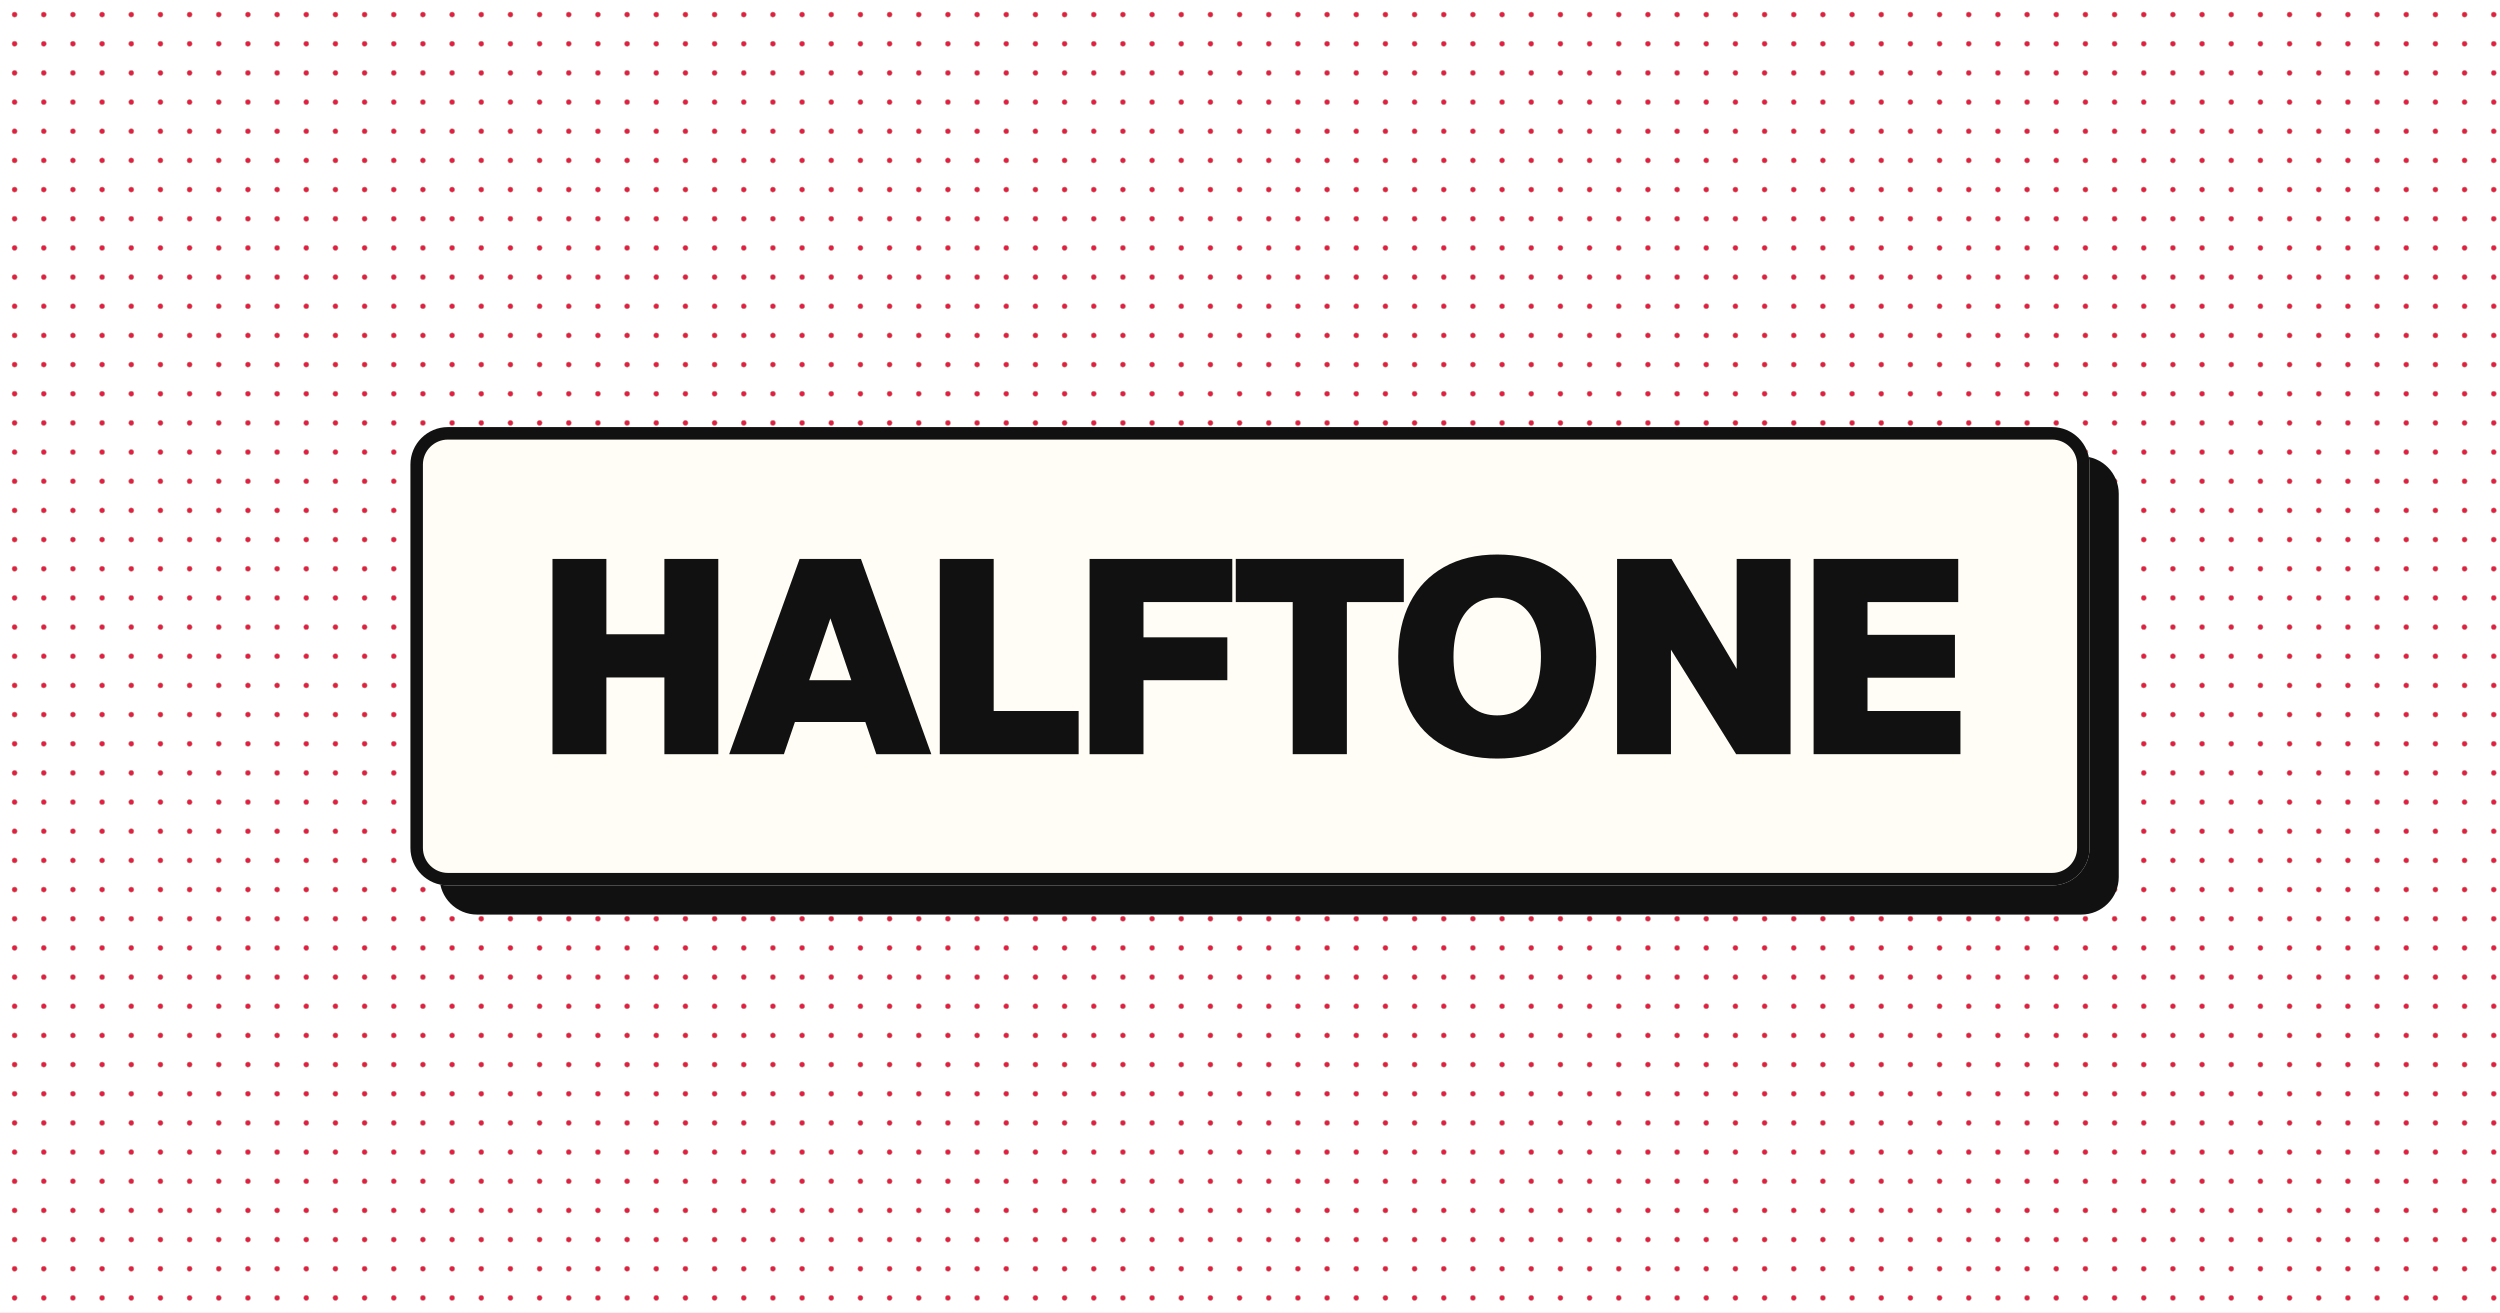
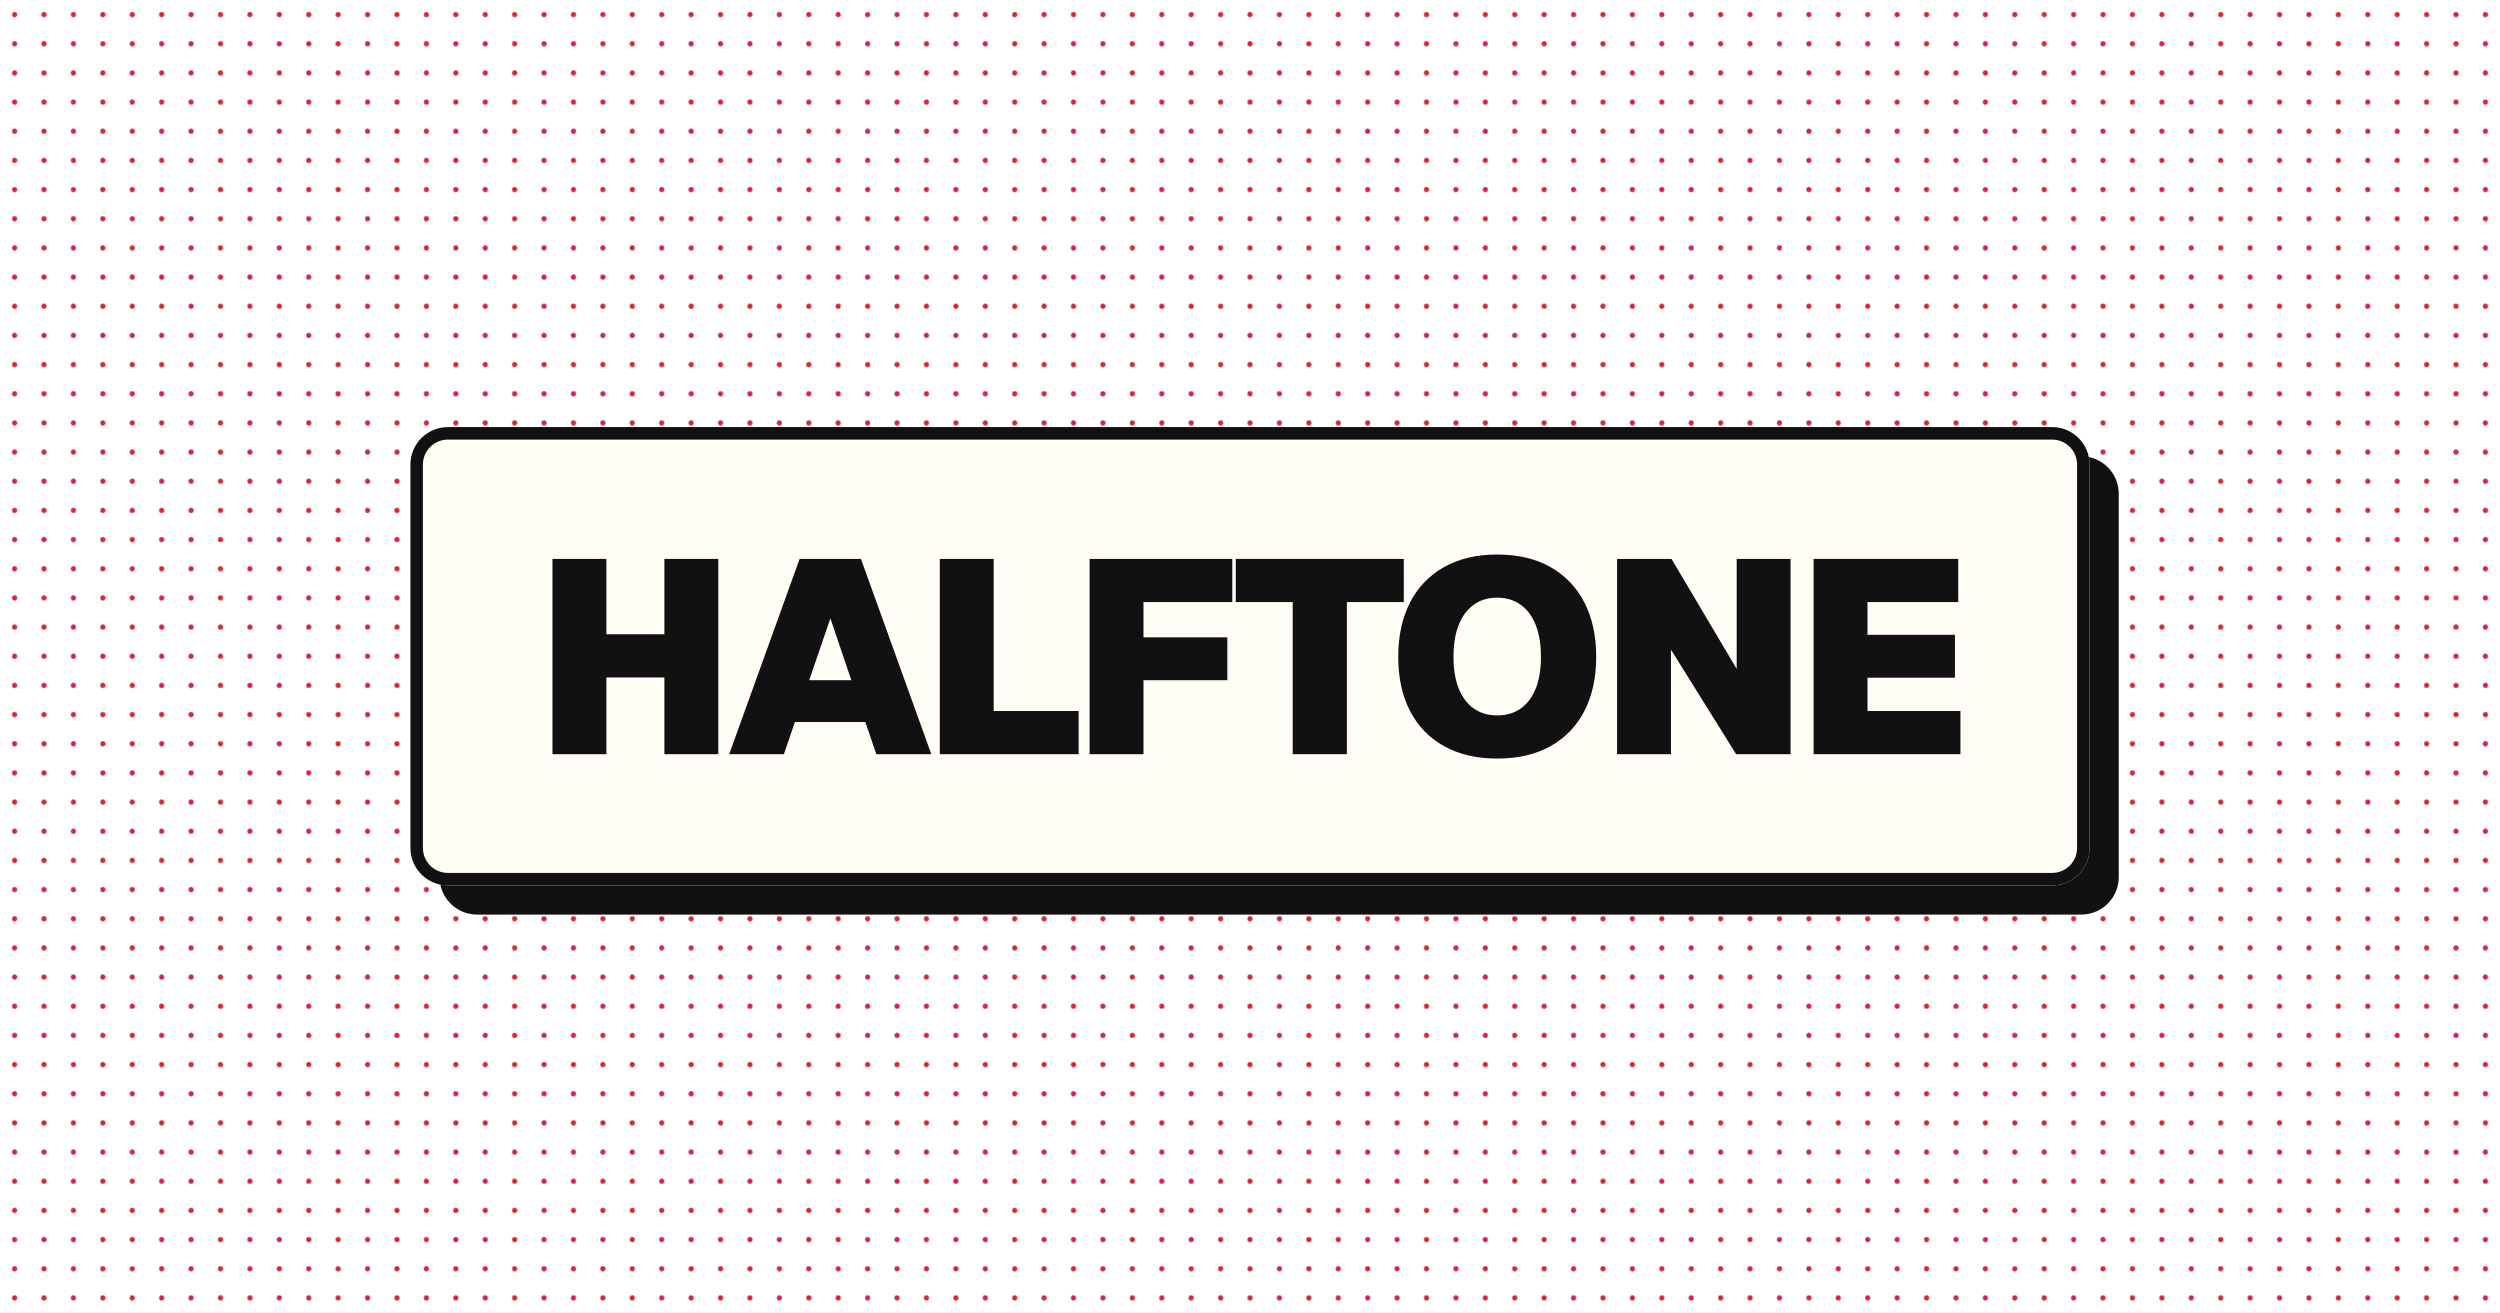
<svg xmlns="http://www.w3.org/2000/svg" width="1200" height="630" viewBox="0 0 1200 630">
  <g style="isolation:isolate">
    <rect x="0" y="0" width="1200" height="630" fill="#fff" />
    <filter id="ft0" x="-50%" y="-50%" width="200%" height="200%" color-interpolation-filters="sRGB">
      <feComponentTransfer in="SourceGraphic" result="f0">
        <feFuncR type="linear" slope="14" intercept="-6.5" />
        <feFuncG type="linear" slope="14" intercept="-6.5" />
        <feFuncB type="linear" slope="14" intercept="-6.5" />
      </feComponentTransfer>
    </filter>
    <g filter="url(#ft0)">
      <rect x="0" y="0" width="1200" height="630" fill="#000" fill-opacity="0" />
      <linearGradient id="lg1" gradientUnits="userSpaceOnUse" x1="-13.488" y1="28.926" x2="1213.488" y2="601.074">
        <stop offset="0" stop-color="#333" />
        <stop offset=".016" stop-color="#363636" />
        <stop offset=".032" stop-color="#393939" />
        <stop offset=".048" stop-color="#3d3d3d" />
        <stop offset=".063" stop-color="#404040" />
        <stop offset=".079" stop-color="#434343" />
        <stop offset=".095" stop-color="#464646" />
        <stop offset=".111" stop-color="#4a4a4a" />
        <stop offset=".127" stop-color="#4d4d4d" />
        <stop offset=".143" stop-color="#505050" />
        <stop offset=".159" stop-color="#535353" />
        <stop offset=".175" stop-color="#575757" />
        <stop offset=".19" stop-color="#5a5a5a" />
        <stop offset=".206" stop-color="#5d5d5d" />
        <stop offset=".222" stop-color="#606060" />
        <stop offset=".238" stop-color="#646464" />
        <stop offset=".254" stop-color="#676767" />
        <stop offset=".27" stop-color="#6a6a6a" />
        <stop offset=".286" stop-color="#6d6d6d" />
        <stop offset=".302" stop-color="#717171" />
        <stop offset=".317" stop-color="#747474" />
        <stop offset=".333" stop-color="#777" />
        <stop offset=".349" stop-color="#7a7a7a" />
        <stop offset=".365" stop-color="#7d7d7d" />
        <stop offset=".381" stop-color="#818181" />
        <stop offset=".397" stop-color="#848484" />
        <stop offset=".413" stop-color="#878787" />
        <stop offset=".429" stop-color="#8a8a8a" />
        <stop offset=".444" stop-color="#8e8e8e" />
        <stop offset=".46" stop-color="#919191" />
        <stop offset=".476" stop-color="#949494" />
        <stop offset=".492" stop-color="#979797" />
        <stop offset=".508" stop-color="#9b9b9b" />
        <stop offset=".524" stop-color="#9e9e9e" />
        <stop offset=".54" stop-color="#a1a1a1" />
        <stop offset=".556" stop-color="#a4a4a4" />
        <stop offset=".571" stop-color="#a8a8a8" />
        <stop offset=".587" stop-color="#ababab" />
        <stop offset=".603" stop-color="#aeaeae" />
        <stop offset=".619" stop-color="#b1b1b1" />
        <stop offset=".635" stop-color="#b5b5b5" />
        <stop offset=".651" stop-color="#b8b8b8" />
        <stop offset=".667" stop-color="#bbb" />
        <stop offset=".683" stop-color="#bebebe" />
        <stop offset=".698" stop-color="#c1c1c1" />
        <stop offset=".714" stop-color="#c5c5c5" />
        <stop offset=".73" stop-color="#c8c8c8" />
        <stop offset=".746" stop-color="#cbcbcb" />
        <stop offset=".762" stop-color="#cecece" />
        <stop offset=".778" stop-color="#d2d2d2" />
        <stop offset=".794" stop-color="#d5d5d5" />
        <stop offset=".81" stop-color="#d8d8d8" />
        <stop offset=".825" stop-color="#dbdbdb" />
        <stop offset=".841" stop-color="#dfdfdf" />
        <stop offset=".857" stop-color="#e2e2e2" />
        <stop offset=".873" stop-color="#e5e5e5" />
        <stop offset=".889" stop-color="#e8e8e8" />
        <stop offset=".905" stop-color="#ececec" />
        <stop offset=".921" stop-color="#efefef" />
        <stop offset=".937" stop-color="#f2f2f2" />
        <stop offset=".952" stop-color="#f5f5f5" />
        <stop offset=".968" stop-color="#f9f9f9" />
        <stop offset=".984" stop-color="#fcfcfc" />
        <stop offset="1" stop-color="#fff" />
      </linearGradient>
      <rect x="0" y="0" width="1200" height="630" fill="url(#lg1)" />
-       <pattern id="pat2" patternUnits="userSpaceOnUse" x="0" y="0" width="14" height="14">
+       <pattern id="pat2" patternUnits="userSpaceOnUse" x="0" y="0" width="14.119" height="14">
        <radialGradient id="rg3" gradientUnits="userSpaceOnUse" cx="7" cy="7" r="7">
          <stop offset="0" stop-color="#666" />
          <stop offset=".016" stop-color="#686868" />
          <stop offset=".032" stop-color="#6b6b6b" />
          <stop offset=".048" stop-color="#6d6d6d" />
          <stop offset=".063" stop-color="#707070" />
          <stop offset=".079" stop-color="#727272" />
          <stop offset=".095" stop-color="#757575" />
          <stop offset=".111" stop-color="#777" />
          <stop offset=".127" stop-color="#797979" />
          <stop offset=".143" stop-color="#7c7c7c" />
          <stop offset=".159" stop-color="#7e7e7e" />
          <stop offset=".175" stop-color="#818181" />
          <stop offset=".19" stop-color="#838383" />
          <stop offset=".206" stop-color="#868686" />
          <stop offset=".222" stop-color="#888" />
          <stop offset=".238" stop-color="#8a8a8a" />
          <stop offset=".254" stop-color="#8d8d8d" />
          <stop offset=".27" stop-color="#8f8f8f" />
          <stop offset=".286" stop-color="#929292" />
          <stop offset=".302" stop-color="#949494" />
          <stop offset=".317" stop-color="#979797" />
          <stop offset=".333" stop-color="#999" />
          <stop offset=".349" stop-color="#9b9b9b" />
          <stop offset=".365" stop-color="#9e9e9e" />
          <stop offset=".381" stop-color="#a0a0a0" />
          <stop offset=".397" stop-color="#a3a3a3" />
          <stop offset=".413" stop-color="#a5a5a5" />
          <stop offset=".429" stop-color="#a8a8a8" />
          <stop offset=".444" stop-color="#aaa" />
          <stop offset=".46" stop-color="#acacac" />
          <stop offset=".476" stop-color="#afafaf" />
          <stop offset=".492" stop-color="#b1b1b1" />
          <stop offset=".508" stop-color="#b4b4b4" />
          <stop offset=".524" stop-color="#b6b6b6" />
          <stop offset=".54" stop-color="#b9b9b9" />
          <stop offset=".556" stop-color="#bbb" />
          <stop offset=".571" stop-color="#bdbdbd" />
          <stop offset=".587" stop-color="#c0c0c0" />
          <stop offset=".603" stop-color="#c2c2c2" />
          <stop offset=".619" stop-color="#c5c5c5" />
          <stop offset=".635" stop-color="#c7c7c7" />
          <stop offset=".651" stop-color="#cacaca" />
          <stop offset=".667" stop-color="#ccc" />
          <stop offset=".683" stop-color="#cecece" />
          <stop offset=".698" stop-color="#d1d1d1" />
          <stop offset=".714" stop-color="#d3d3d3" />
          <stop offset=".73" stop-color="#d6d6d6" />
          <stop offset=".746" stop-color="#d8d8d8" />
          <stop offset=".762" stop-color="#dbdbdb" />
          <stop offset=".778" stop-color="#ddd" />
          <stop offset=".794" stop-color="#dfdfdf" />
          <stop offset=".81" stop-color="#e2e2e2" />
          <stop offset=".825" stop-color="#e4e4e4" />
          <stop offset=".841" stop-color="#e7e7e7" />
          <stop offset=".857" stop-color="#e9e9e9" />
          <stop offset=".873" stop-color="#ececec" />
          <stop offset=".889" stop-color="#eee" />
          <stop offset=".905" stop-color="#f0f0f0" />
          <stop offset=".921" stop-color="#f3f3f3" />
          <stop offset=".937" stop-color="#f5f5f5" />
          <stop offset=".952" stop-color="#f8f8f8" />
          <stop offset=".968" stop-color="#fafafa" />
          <stop offset=".984" stop-color="#fdfdfd" />
          <stop offset="1" stop-color="#fff" />
        </radialGradient>
        <rect x="0" y="0" width="14" height="14" fill="url(#rg3)" />
      </pattern>
      <rect x="0" y="0" width="1200" height="630" fill="url(#pat2)" />
    </g>
    <g style="mix-blend-mode:lighten">
      <rect x="0" y="0" width="1200" height="630" fill="#e11d48" />
    </g>
    <path d="M229 219h770c9.94 0 18 8.06 18 18v184c0 9.94-8.06 18-18 18h-770c-9.94 0-18-8.06-18-18v-184c0-9.94 8.06-18 18-18Z" fill="#111" />
    <path d="M215 205h770c9.94 0 18 8.06 18 18v184c0 9.94-8.06 18-18 18h-770c-9.94 0-18-8.06-18-18v-184c0-9.94 8.06-18 18-18Z" fill="#fffdf5" />
    <path d="M215 205h770c9.94 0 18 8.06 18 18v184c0 9.94-8.06 18-18 18h-770c-9.94 0-18-8.06-18-18v-184c0-9.94 8.06-18 18-18Zm0 6h770c6.63 0 12 5.37 12 12v184c0 6.63-5.37 12-12 12h-770c-6.63 0-12-5.37-12-12v-184c0-6.63 5.37-12 12-12Z" fill="#111" fill-rule="evenodd" />
    <g fill="#111">
      <use href="#g0" x="257" y="362" />
      <use href="#g1" x="347.64" y="362" />
      <use href="#g2" x="442.91" y="362" />
      <use href="#g3" x="514.81" y="362" />
      <use href="#g4" x="591.86" y="362" />
      <use href="#g5" x="665.87" y="362" />
      <use href="#g6" x="768" y="362" />
      <use href="#g7" x="862.34" y="362" />
    </g>
  </g>
  <defs>
    <path id="g0" d="M8.19 0v-93.72h25.87v43.69l-10.97-7.52h49.77l-10.95 7.52v-43.69h25.87v93.72h-25.87v-44.22l10.95 7.39h-49.77l10.97-7.39v44.22Z" />
    <path id="g1" d="M2.38 0l33.79-93.72h29.44l33.78 93.72h-26.39l-5.28-15.44h-33.8l-5.28 15.44Zm38.4-35.52h20.2l-10.03-29.68Z" />
    <path id="g2" d="M8.19 0v-93.72h25.87v88.31l-14.79-15.31h55.57v20.72Z" />
    <path id="g3" d="M8.19 0v-93.72h68.5v20.72h-57.42l14.79-15.31v42.9l-14.79-10.68h55.04v20.57h-55.04l14.79-10.68v46.2Z" />
    <path id="g4" d="M28.64 0v-73h-27.33v-20.72h80.66v20.72h-27.33v73Z" />
    <path id="g5" d="M52.8 2.11q-14.78 0-25.49-5.94-10.69-5.94-16.36-16.89-5.67-10.97-5.67-26.01 0-15.05 5.67-26.07t16.33-17.01q10.67-6.02 25.52-6.02 14.93 0 25.54 6.02 10.63 6 16.3 17.01t5.67 26.07q0 15.04-5.67 26.01-5.67 10.95-16.3 16.89-10.61 5.94-25.54 5.94Zm-.03-20.72q6.64 0 11.32-3.31 4.69-3.33 7.19-9.58t2.5-15.23-2.51-15.29q-2.5-6.32-7.21-9.7t-11.33-3.39q-6.53 0-11.23 3.39-4.69 3.38-7.19 9.7t-2.5 15.29q0 8.98 2.5 15.23 2.52 6.25 7.22 9.58 4.7 3.31 11.24 3.31Z" />
    <path id="g6" d="M8.19 0v-93.72h26.12l31.3 52.8v-52.8h25.86v93.72h-26.13l-31.28-50.16v50.16Z" />
    <path id="g7" d="M8.19 0v-93.72h69.42v20.72h-43.55v15.72h41.97v20.58h-41.97v15.98h44.61v20.72Z" />
  </defs>
</svg>
